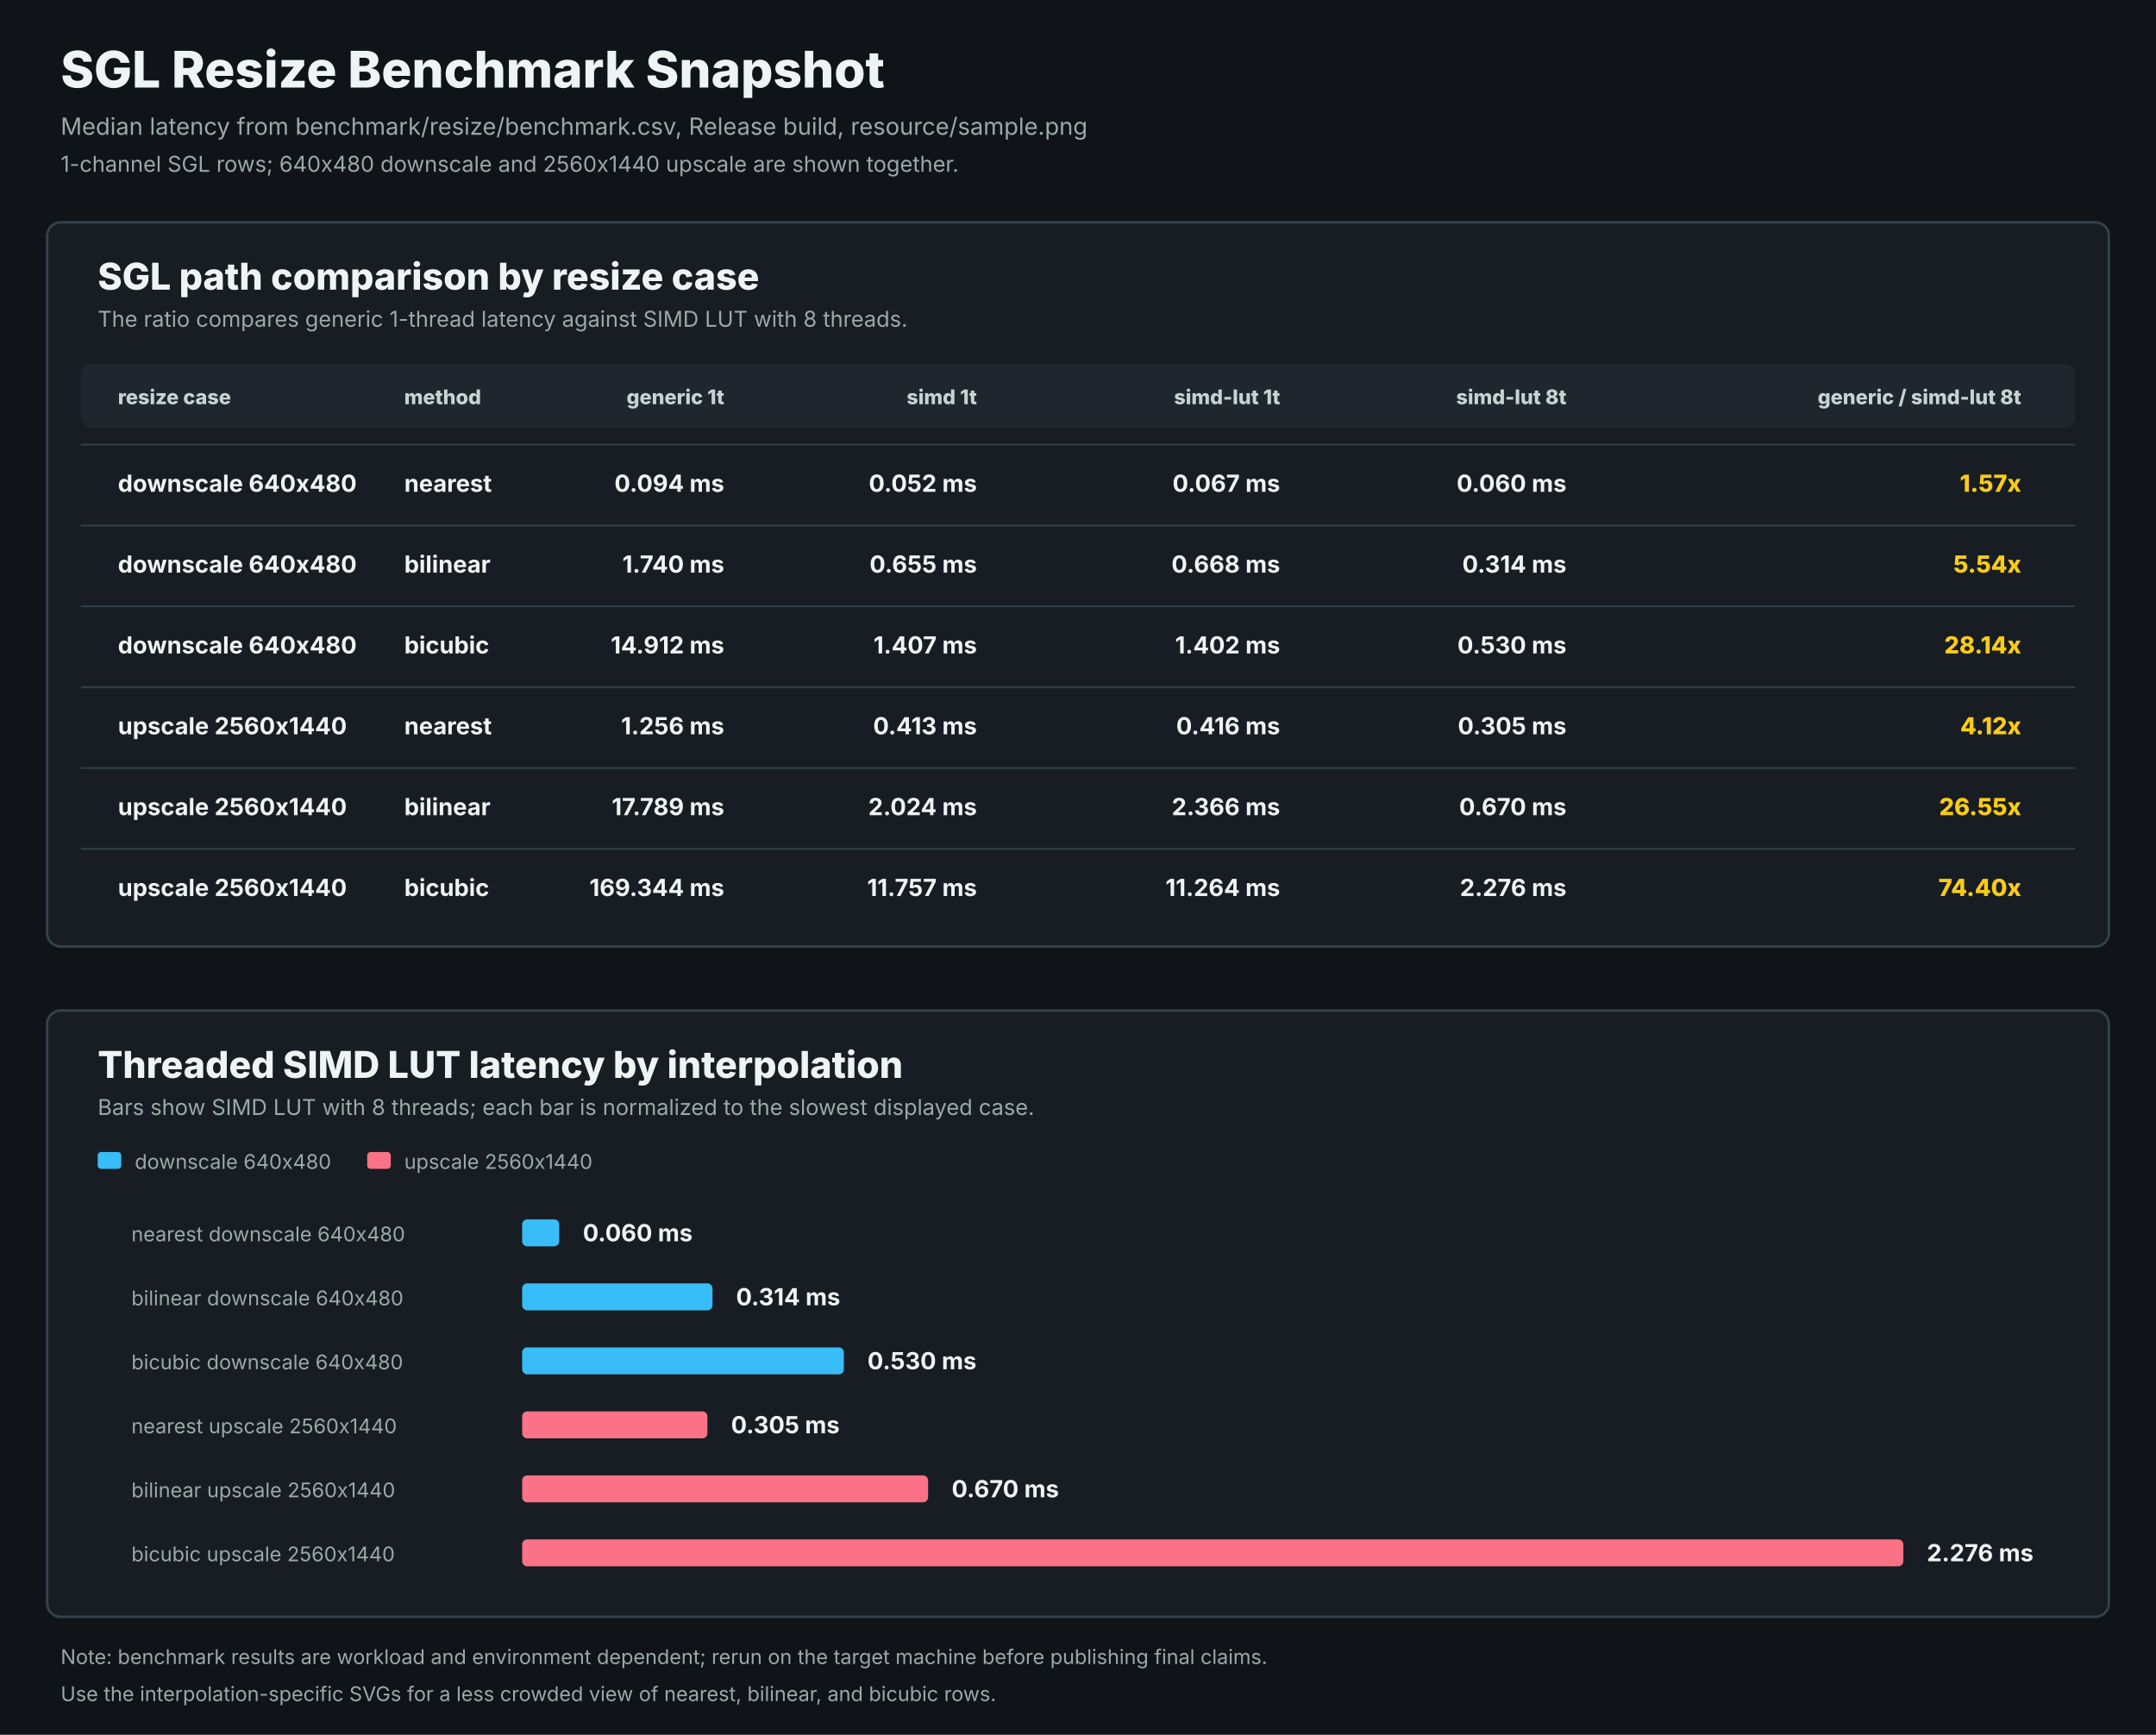
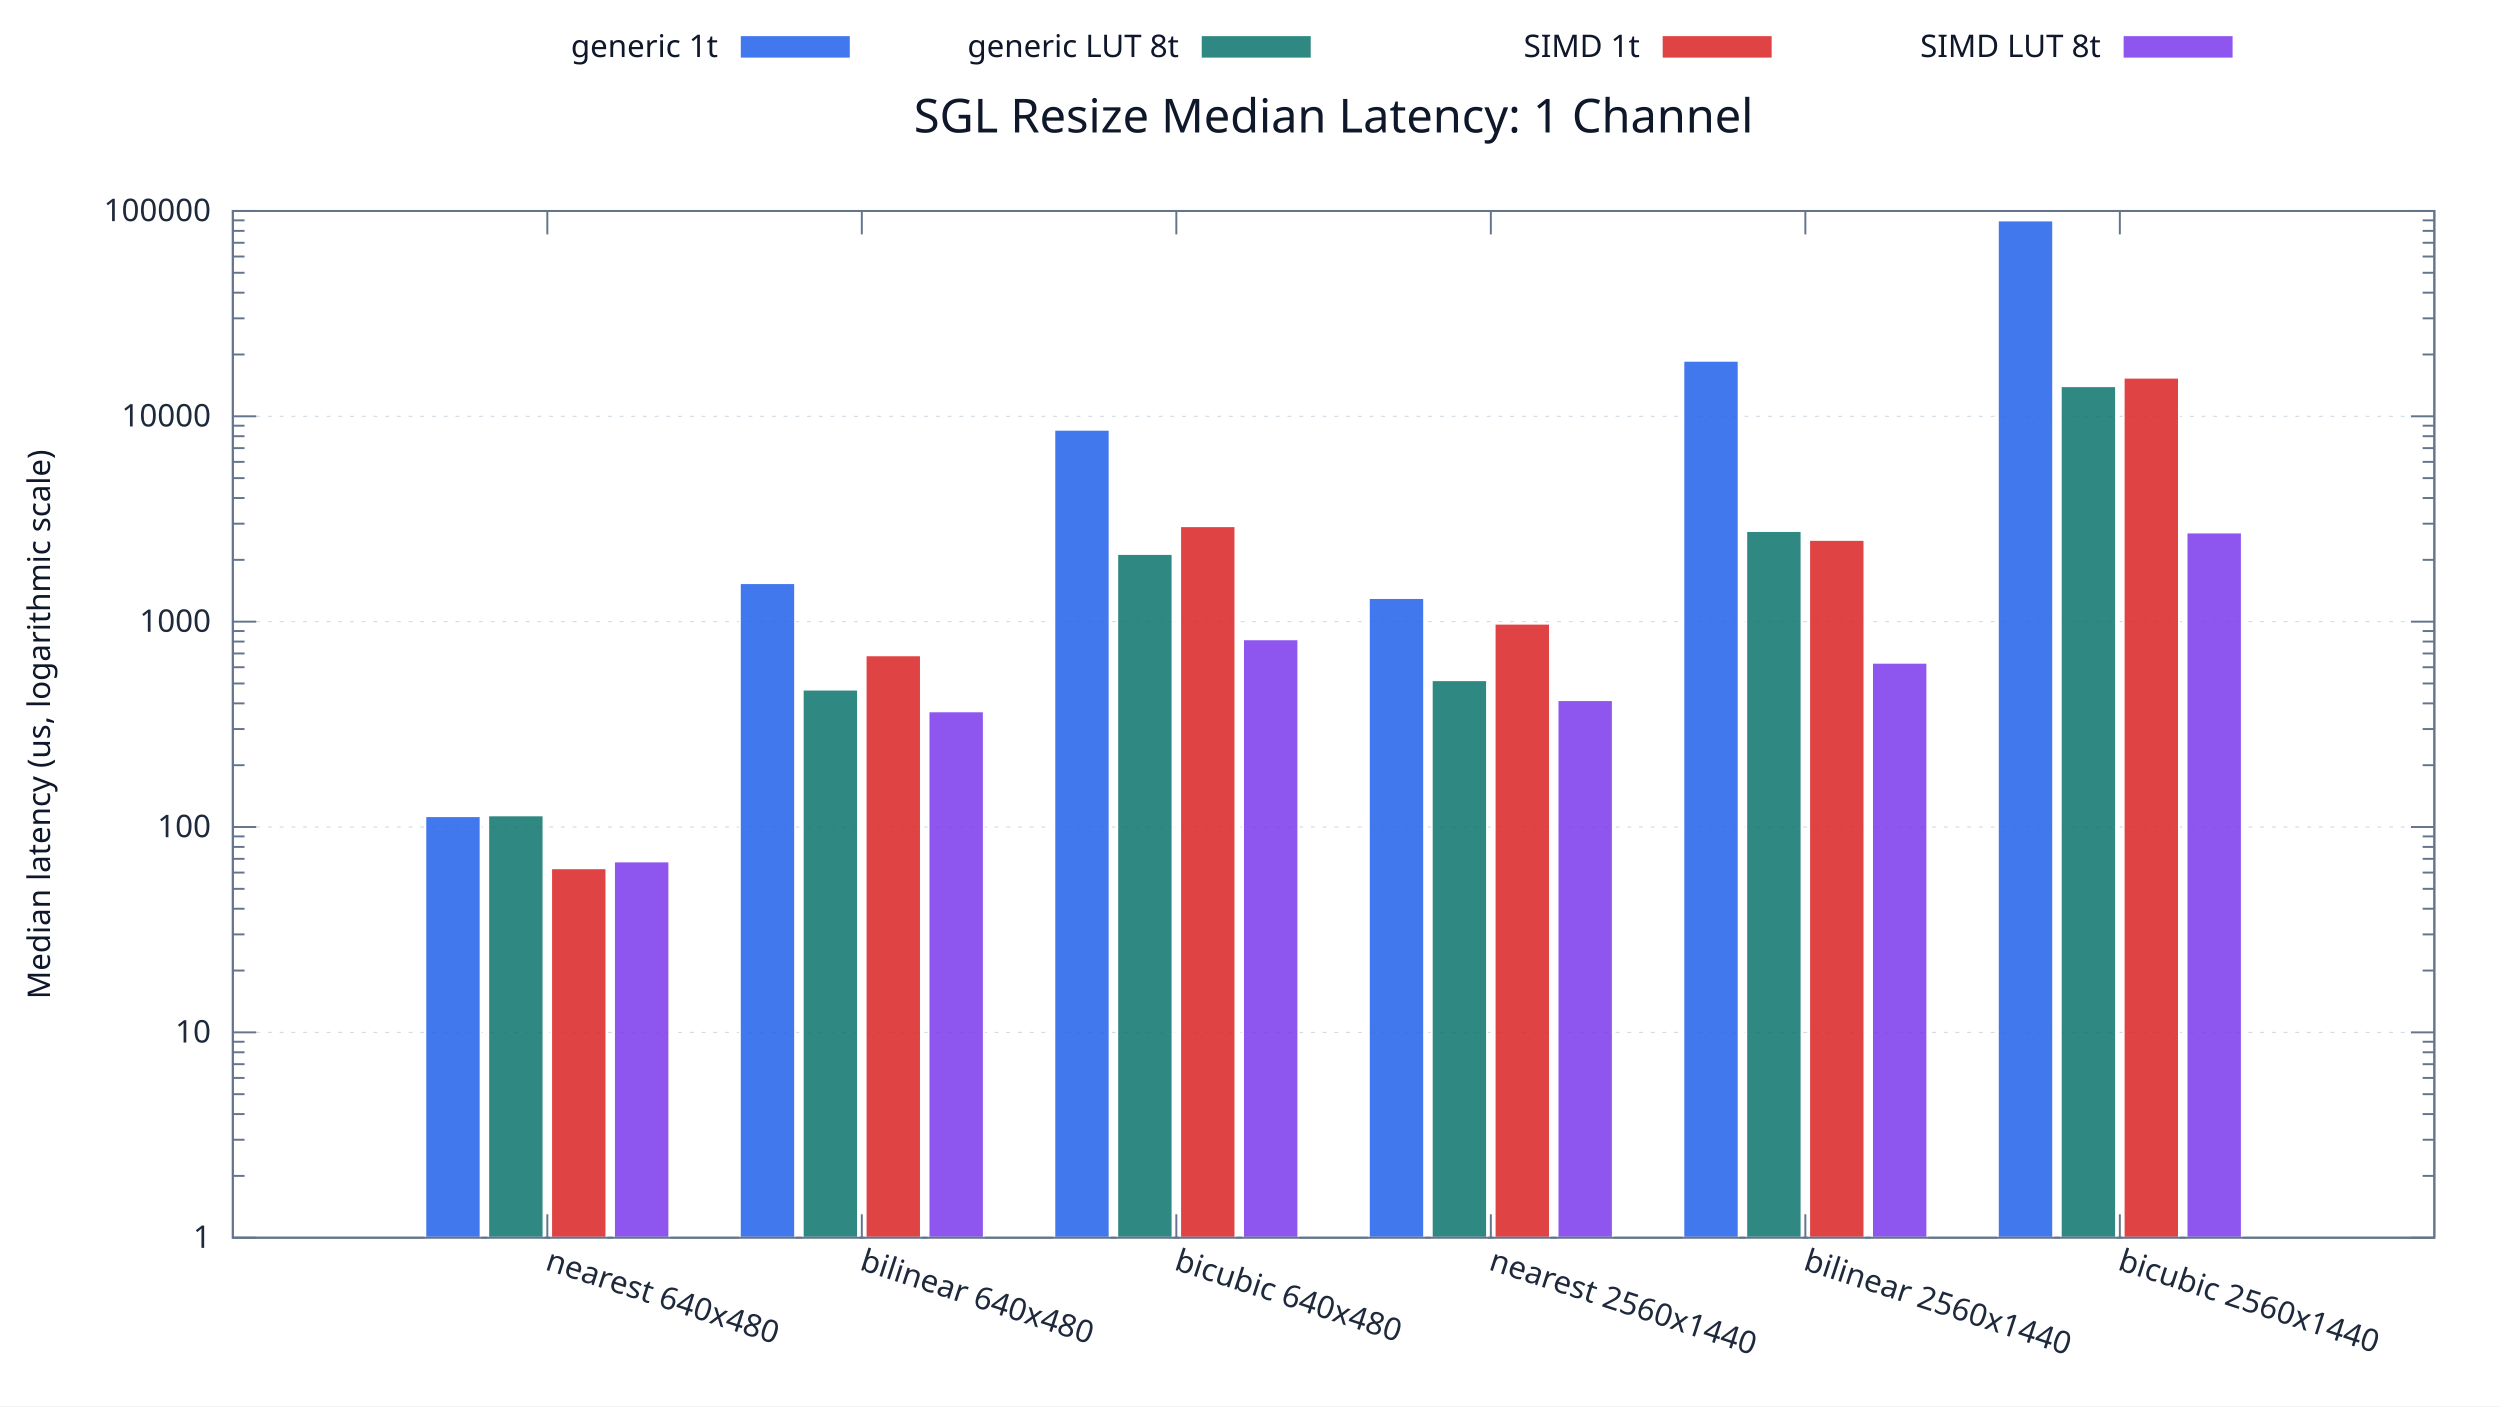
- <svg xmlns="http://www.w3.org/2000/svg" width="1280" height="1030" viewBox="0 0 1280 1030" role="img" aria-labelledby="title desc">
-   <defs>
-     <style>
-       .bg { fill: #101418; }
-       .panel { fill: #171d23; stroke: #34424a; stroke-width: 1.5; }
-       .header { fill: #1f262e; }
-       .line { stroke: #34424a; stroke-width: 1; }
-       .text { fill: #eef4f3; font-family: Inter, "Noto Sans KR", system-ui, sans-serif; }
-       .muted { fill: #9ba9a7; font-family: Inter, "Noto Sans KR", system-ui, sans-serif; }
-       .small { fill: #9ba9a7; font-family: Inter, "Noto Sans KR", system-ui, sans-serif; font-size: 12px; }
-       .cell { fill: #eef4f3; font-family: Inter, "Noto Sans KR", system-ui, sans-serif; font-size: 14px; font-weight: 650; }
-       .head { fill: #c6d4d1; font-family: Inter, "Noto Sans KR", system-ui, sans-serif; font-size: 12px; font-weight: 800; }
-       .speed { fill: #facc15; font-family: Inter, "Noto Sans KR", system-ui, sans-serif; font-size: 14px; font-weight: 800; }
-       .down { fill: #38bdf8; }
-       .up { fill: #fb7185; }
-     </style>
-   </defs>
-   <rect class="bg" x="0" y="0" width="1280" height="1030" />
-   <text class="text" x="36" y="52" font-size="30" font-weight="800">SGL Resize Benchmark Snapshot</text>
-   <text class="muted" x="36" y="80" font-size="14">Median latency from benchmark/resize/benchmark.csv, Release build, resource/sample.png</text>
-   <text class="muted" x="36" y="102" font-size="13">1-channel SGL rows; 640x480 downscale and 2560x1440 upscale are shown together.</text>
-   <rect class="panel" x="28" y="132" width="1224" height="430" rx="8" />
-   <text class="text" x="58" y="172" font-size="22" font-weight="800">SGL path comparison by resize case</text>
-   <text class="muted" x="58" y="194" font-size="13">The ratio compares generic 1-thread latency against SIMD LUT with 8 threads.</text>
-   <rect class="header" x="48" y="216" width="1184" height="38" rx="6" />
-   <text class="head" x="70" y="240">resize case</text>
-   <text class="head" x="240" y="240">method</text>
-   <text class="head" x="430" y="240" text-anchor="end">generic 1t</text>
-   <text class="head" x="580" y="240" text-anchor="end">simd 1t</text>
-   <text class="head" x="760" y="240" text-anchor="end">simd-lut 1t</text>
-   <text class="head" x="930" y="240" text-anchor="end">simd-lut 8t</text>
-   <text class="head" x="1200" y="240" text-anchor="end">generic / simd-lut 8t</text>
-   <line class="line" x1="48" y1="264" x2="1232" y2="264" />
-   <text class="cell" x="70" y="292">downscale 640x480</text>
-   <text class="cell" x="240" y="292">nearest</text>
-   <text class="cell" x="430" y="292" text-anchor="end">0.094 ms</text>
-   <text class="cell" x="580" y="292" text-anchor="end">0.052 ms</text>
-   <text class="cell" x="760" y="292" text-anchor="end">0.067 ms</text>
-   <text class="cell" x="930" y="292" text-anchor="end">0.060 ms</text>
-   <text class="speed" x="1200" y="292" text-anchor="end">1.57x</text>
-   <line class="line" x1="48" y1="312" x2="1232" y2="312" />
-   <text class="cell" x="70" y="340">downscale 640x480</text>
-   <text class="cell" x="240" y="340">bilinear</text>
-   <text class="cell" x="430" y="340" text-anchor="end">1.740 ms</text>
-   <text class="cell" x="580" y="340" text-anchor="end">0.655 ms</text>
-   <text class="cell" x="760" y="340" text-anchor="end">0.668 ms</text>
-   <text class="cell" x="930" y="340" text-anchor="end">0.314 ms</text>
-   <text class="speed" x="1200" y="340" text-anchor="end">5.54x</text>
-   <line class="line" x1="48" y1="360" x2="1232" y2="360" />
-   <text class="cell" x="70" y="388">downscale 640x480</text>
-   <text class="cell" x="240" y="388">bicubic</text>
-   <text class="cell" x="430" y="388" text-anchor="end">14.912 ms</text>
-   <text class="cell" x="580" y="388" text-anchor="end">1.407 ms</text>
-   <text class="cell" x="760" y="388" text-anchor="end">1.402 ms</text>
-   <text class="cell" x="930" y="388" text-anchor="end">0.530 ms</text>
-   <text class="speed" x="1200" y="388" text-anchor="end">28.14x</text>
-   <line class="line" x1="48" y1="408" x2="1232" y2="408" />
-   <text class="cell" x="70" y="436">upscale 2560x1440</text>
-   <text class="cell" x="240" y="436">nearest</text>
-   <text class="cell" x="430" y="436" text-anchor="end">1.256 ms</text>
-   <text class="cell" x="580" y="436" text-anchor="end">0.413 ms</text>
-   <text class="cell" x="760" y="436" text-anchor="end">0.416 ms</text>
-   <text class="cell" x="930" y="436" text-anchor="end">0.305 ms</text>
-   <text class="speed" x="1200" y="436" text-anchor="end">4.12x</text>
-   <line class="line" x1="48" y1="456" x2="1232" y2="456" />
-   <text class="cell" x="70" y="484">upscale 2560x1440</text>
-   <text class="cell" x="240" y="484">bilinear</text>
-   <text class="cell" x="430" y="484" text-anchor="end">17.789 ms</text>
-   <text class="cell" x="580" y="484" text-anchor="end">2.024 ms</text>
-   <text class="cell" x="760" y="484" text-anchor="end">2.366 ms</text>
-   <text class="cell" x="930" y="484" text-anchor="end">0.670 ms</text>
-   <text class="speed" x="1200" y="484" text-anchor="end">26.55x</text>
-   <line class="line" x1="48" y1="504" x2="1232" y2="504" />
-   <text class="cell" x="70" y="532">upscale 2560x1440</text>
-   <text class="cell" x="240" y="532">bicubic</text>
-   <text class="cell" x="430" y="532" text-anchor="end">169.344 ms</text>
-   <text class="cell" x="580" y="532" text-anchor="end">11.757 ms</text>
-   <text class="cell" x="760" y="532" text-anchor="end">11.264 ms</text>
-   <text class="cell" x="930" y="532" text-anchor="end">2.276 ms</text>
-   <text class="speed" x="1200" y="532" text-anchor="end">74.40x</text>
-   <rect class="panel" x="28" y="600" width="1224" height="360" rx="8" />
-   <text class="text" x="58" y="640" font-size="22" font-weight="800">Threaded SIMD LUT latency by interpolation</text>
-   <text class="muted" x="58" y="662" font-size="13">Bars show SIMD LUT with 8 threads; each bar is normalized to the slowest displayed case.</text>
-   <rect class="down" x="58" y="684" width="14" height="10" rx="2" />
-   <text class="small" x="80" y="694">downscale 640x480</text>
-   <rect class="up" x="218" y="684" width="14" height="10" rx="2" />
-   <text class="small" x="240" y="694">upscale 2560x1440</text>
-   <text class="small" x="78" y="737">nearest downscale 640x480</text>
-   <rect class="down" x="310" y="724" width="22" height="16" rx="3" />
-   <text class="cell" x="346" y="737">0.060 ms</text>
-   <text class="small" x="78" y="775">bilinear downscale 640x480</text>
-   <rect class="down" x="310" y="762" width="113" height="16" rx="3" />
-   <text class="cell" x="437" y="775">0.314 ms</text>
-   <text class="small" x="78" y="813">bicubic downscale 640x480</text>
-   <rect class="down" x="310" y="800" width="191" height="16" rx="3" />
-   <text class="cell" x="515" y="813">0.530 ms</text>
-   <text class="small" x="78" y="851">nearest upscale 2560x1440</text>
-   <rect class="up" x="310" y="838" width="110" height="16" rx="3" />
-   <text class="cell" x="434" y="851">0.305 ms</text>
-   <text class="small" x="78" y="889">bilinear upscale 2560x1440</text>
-   <rect class="up" x="310" y="876" width="241" height="16" rx="3" />
-   <text class="cell" x="565" y="889">0.670 ms</text>
-   <text class="small" x="78" y="927">bicubic upscale 2560x1440</text>
-   <rect class="up" x="310" y="914" width="820" height="16" rx="3" />
-   <text class="cell" x="1144" y="927">2.276 ms</text>
-   <text class="small" x="36" y="988">Note: benchmark results are workload and environment dependent; rerun on the target machine before publishing final claims.</text>
-   <text class="small" x="36" y="1010">Use the interpolation-specific SVGs for a less crowded view of nearest, bilinear, and bicubic rows.</text>
+ <svg xmlns="http://www.w3.org/2000/svg" xmlns:xlink="http://www.w3.org/1999/xlink" viewBox="0 0 1280 720">
+   <g id="gnuplot_canvas">
+     <rect x="0" y="0" width="1280" height="720" fill="#ffffff" />
+     <defs>
+       <circle id="gpDot" r="0.5" stroke-width="0.5" stroke="currentColor" />
+       <path id="gpPt0" stroke-width="0.167" stroke="currentColor" d="M-1,0 h2 M0,-1 v2" />
+       <path id="gpPt1" stroke-width="0.167" stroke="currentColor" d="M-1,-1 L1,1 M1,-1 L-1,1" />
+       <path id="gpPt2" stroke-width="0.167" stroke="currentColor" d="M-1,0 L1,0 M0,-1 L0,1 M-1,-1 L1,1 M-1,1 L1,-1" />
+       <rect id="gpPt3" stroke-width="0.167" stroke="currentColor" x="-1" y="-1" width="2" height="2" />
+       <rect id="gpPt4" stroke-width="0.167" stroke="currentColor" fill="currentColor" x="-1" y="-1" width="2" height="2" />
+       <circle id="gpPt5" stroke-width="0.167" stroke="currentColor" cx="0" cy="0" r="1" />
+       <use xlink:href="#gpPt5" id="gpPt6" fill="currentColor" stroke="none" />
+       <path id="gpPt7" stroke-width="0.167" stroke="currentColor" d="M0,-1.33 L-1.33,0.67 L1.33,0.67 z" />
+       <use xlink:href="#gpPt7" id="gpPt8" fill="currentColor" stroke="none" />
+       <use xlink:href="#gpPt7" id="gpPt9" stroke="currentColor" transform="rotate(180)" />
+       <use xlink:href="#gpPt9" id="gpPt10" fill="currentColor" stroke="none" />
+       <use xlink:href="#gpPt3" id="gpPt11" stroke="currentColor" transform="rotate(45)" />
+       <use xlink:href="#gpPt11" id="gpPt12" fill="currentColor" stroke="none" />
+       <path id="gpPt13" stroke-width="0.167" stroke="currentColor" d="M0,1.330 L1.265,0.411 L0.782,-1.067 L-0.782,-1.076 L-1.265,0.411 z" />
+       <use xlink:href="#gpPt13" id="gpPt14" fill="currentColor" stroke="none" />
+       <filter id="textbox" filterUnits="objectBoundingBox" x="0" y="0" height="1" width="1">
+         <feFlood flood-color="#FFFFFF" flood-opacity="1" result="bgnd" />
+         <feComposite in="SourceGraphic" in2="bgnd" operator="atop" />
+       </filter>
+       <filter id="greybox" filterUnits="objectBoundingBox" x="0" y="0" height="1" width="1">
+         <feFlood flood-color="lightgrey" flood-opacity="1" result="grey" />
+         <feComposite in="SourceGraphic" in2="grey" operator="atop" />
+       </filter>
+     </defs>
+     <g fill="none" color="#FFFFFF" stroke="currentColor" stroke-width="1.00" stroke-linecap="butt" stroke-linejoin="miter">
+ </g>
+     <g fill="none" color="black" stroke="currentColor" stroke-width="1.00" stroke-linecap="butt" stroke-linejoin="miter">
+ </g>
+     <g fill="none" color="black" stroke="rgb(100, 116, 139)" stroke-width="0.50" stroke-linecap="butt" stroke-linejoin="miter">
+ </g>
+     <g fill="none" color="gray" stroke="currentColor" stroke-width="0.50" stroke-linecap="butt" stroke-linejoin="miter">
+       <path stroke="rgb(203, 213, 225)" stroke-dasharray="2,4" class="gridline" d="M119.20,633.71 L1246.39,633.71  " />
+     </g>
+     <g fill="none" color="gray" stroke="rgb(203, 213, 225)" stroke-width="1.00" stroke-linecap="butt" stroke-linejoin="miter">
+ </g>
+     <g fill="none" color="black" stroke="currentColor" stroke-width="1.00" stroke-linecap="butt" stroke-linejoin="miter">
+       <path stroke="rgb(100, 116, 139)" d="M119.20,633.71 L131.20,633.71 M1246.39,633.71 L1234.39,633.71  " />
+       <g transform="translate(108.00,638.91)" stroke="none" fill="rgb(30,41,59)" font-family="sans" font-size="16.00" text-anchor="end">
+         <text>
+           <tspan font-family="sans">1</tspan>
+         </text>
+       </g>
+     </g>
+     <g fill="none" color="black" stroke="currentColor" stroke-width="1.00" stroke-linecap="butt" stroke-linejoin="miter">
+       <path stroke="rgb(100, 116, 139)" d="M119.20,602.06 L125.20,602.06 M1246.39,602.06 L1240.39,602.06 M119.20,583.55 L125.20,583.55 M1246.39,583.55 L1240.39,583.55   M119.20,570.41 L125.20,570.41 M1246.39,570.41 L1240.39,570.41 M119.20,560.22 L125.20,560.22 M1246.39,560.22 L1240.39,560.22   M119.20,551.90 L125.20,551.90 M1246.39,551.90 L1240.39,551.90 M119.20,544.86 L125.20,544.86 M1246.39,544.86 L1240.39,544.86   M119.20,538.76 L125.20,538.76 M1246.39,538.76 L1240.39,538.76 M119.20,533.38 L125.20,533.38 M1246.39,533.38 L1240.39,533.38    " />
+     </g>
+     <g fill="none" color="black" stroke="rgb(100, 116, 139)" stroke-width="0.50" stroke-linecap="butt" stroke-linejoin="miter">
+ </g>
+     <g fill="none" color="gray" stroke="currentColor" stroke-width="0.50" stroke-linecap="butt" stroke-linejoin="miter">
+       <path stroke="rgb(203, 213, 225)" stroke-dasharray="2,4" class="gridline" d="M119.20,528.57 L1246.39,528.57  " />
+     </g>
+     <g fill="none" color="gray" stroke="rgb(203, 213, 225)" stroke-width="1.00" stroke-linecap="butt" stroke-linejoin="miter">
+ </g>
+     <g fill="none" color="black" stroke="currentColor" stroke-width="1.00" stroke-linecap="butt" stroke-linejoin="miter">
+       <path stroke="rgb(100, 116, 139)" d="M119.20,528.57 L131.20,528.57 M1246.39,528.57 L1234.39,528.57  " />
+       <g transform="translate(108.00,533.77)" stroke="none" fill="rgb(30,41,59)" font-family="sans" font-size="16.00" text-anchor="end">
+         <text>
+           <tspan font-family="sans">10</tspan>
+         </text>
+       </g>
+     </g>
+     <g fill="none" color="black" stroke="currentColor" stroke-width="1.00" stroke-linecap="butt" stroke-linejoin="miter">
+       <path stroke="rgb(100, 116, 139)" d="M119.20,496.92 L125.20,496.92 M1246.39,496.92 L1240.39,496.92 M119.20,478.41 L125.20,478.41 M1246.39,478.41 L1240.39,478.41   M119.20,465.27 L125.20,465.27 M1246.39,465.27 L1240.39,465.27 M119.20,455.08 L125.20,455.08 M1246.39,455.08 L1240.39,455.08   M119.20,446.76 L125.20,446.76 M1246.39,446.76 L1240.39,446.76 M119.20,439.72 L125.20,439.72 M1246.39,439.72 L1240.39,439.72   M119.20,433.62 L125.20,433.62 M1246.39,433.62 L1240.39,433.62 M119.20,428.24 L125.20,428.24 M1246.39,428.24 L1240.39,428.24    " />
+     </g>
+     <g fill="none" color="black" stroke="rgb(100, 116, 139)" stroke-width="0.50" stroke-linecap="butt" stroke-linejoin="miter">
+ </g>
+     <g fill="none" color="gray" stroke="currentColor" stroke-width="0.50" stroke-linecap="butt" stroke-linejoin="miter">
+       <path stroke="rgb(203, 213, 225)" stroke-dasharray="2,4" class="gridline" d="M119.20,423.43 L1246.39,423.43  " />
+     </g>
+     <g fill="none" color="gray" stroke="rgb(203, 213, 225)" stroke-width="1.00" stroke-linecap="butt" stroke-linejoin="miter">
+ </g>
+     <g fill="none" color="black" stroke="currentColor" stroke-width="1.00" stroke-linecap="butt" stroke-linejoin="miter">
+       <path stroke="rgb(100, 116, 139)" d="M119.20,423.43 L131.20,423.43 M1246.39,423.43 L1234.39,423.43  " />
+       <g transform="translate(108.00,428.63)" stroke="none" fill="rgb(30,41,59)" font-family="sans" font-size="16.00" text-anchor="end">
+         <text>
+           <tspan font-family="sans">100</tspan>
+         </text>
+       </g>
+     </g>
+     <g fill="none" color="black" stroke="currentColor" stroke-width="1.00" stroke-linecap="butt" stroke-linejoin="miter">
+       <path stroke="rgb(100, 116, 139)" d="M119.20,391.78 L125.20,391.78 M1246.39,391.78 L1240.39,391.78 M119.20,373.27 L125.20,373.27 M1246.39,373.27 L1240.39,373.27   M119.20,360.13 L125.20,360.13 M1246.39,360.13 L1240.39,360.13 M119.20,349.94 L125.20,349.94 M1246.39,349.94 L1240.39,349.94   M119.20,341.62 L125.20,341.62 M1246.39,341.62 L1240.39,341.62 M119.20,334.58 L125.20,334.58 M1246.39,334.58 L1240.39,334.58   M119.20,328.48 L125.20,328.48 M1246.39,328.48 L1240.39,328.48 M119.20,323.10 L125.20,323.10 M1246.39,323.10 L1240.39,323.10    " />
+     </g>
+     <g fill="none" color="black" stroke="rgb(100, 116, 139)" stroke-width="0.50" stroke-linecap="butt" stroke-linejoin="miter">
+ </g>
+     <g fill="none" color="gray" stroke="currentColor" stroke-width="0.50" stroke-linecap="butt" stroke-linejoin="miter">
+       <path stroke="rgb(203, 213, 225)" stroke-dasharray="2,4" class="gridline" d="M119.20,318.29 L1246.39,318.29  " />
+     </g>
+     <g fill="none" color="gray" stroke="rgb(203, 213, 225)" stroke-width="1.00" stroke-linecap="butt" stroke-linejoin="miter">
+ </g>
+     <g fill="none" color="black" stroke="currentColor" stroke-width="1.00" stroke-linecap="butt" stroke-linejoin="miter">
+       <path stroke="rgb(100, 116, 139)" d="M119.20,318.29 L131.20,318.29 M1246.39,318.29 L1234.39,318.29  " />
+       <g transform="translate(108.00,323.49)" stroke="none" fill="rgb(30,41,59)" font-family="sans" font-size="16.00" text-anchor="end">
+         <text>
+           <tspan font-family="sans">1000</tspan>
+         </text>
+       </g>
+     </g>
+     <g fill="none" color="black" stroke="currentColor" stroke-width="1.00" stroke-linecap="butt" stroke-linejoin="miter">
+       <path stroke="rgb(100, 116, 139)" d="M119.20,286.64 L125.20,286.64 M1246.39,286.64 L1240.39,286.64 M119.20,268.13 L125.20,268.13 M1246.39,268.13 L1240.39,268.13   M119.20,254.99 L125.20,254.99 M1246.39,254.99 L1240.39,254.99 M119.20,244.80 L125.20,244.80 M1246.39,244.80 L1240.39,244.80   M119.20,236.48 L125.20,236.48 M1246.39,236.48 L1240.39,236.48 M119.20,229.44 L125.20,229.44 M1246.39,229.44 L1240.39,229.44   M119.20,223.34 L125.20,223.34 M1246.39,223.34 L1240.39,223.34 M119.20,217.96 L125.20,217.96 M1246.39,217.96 L1240.39,217.96    " />
+     </g>
+     <g fill="none" color="black" stroke="rgb(100, 116, 139)" stroke-width="0.50" stroke-linecap="butt" stroke-linejoin="miter">
+ </g>
+     <g fill="none" color="gray" stroke="currentColor" stroke-width="0.50" stroke-linecap="butt" stroke-linejoin="miter">
+       <path stroke="rgb(203, 213, 225)" stroke-dasharray="2,4" class="gridline" d="M119.20,213.15 L1246.39,213.15  " />
+     </g>
+     <g fill="none" color="gray" stroke="rgb(203, 213, 225)" stroke-width="1.00" stroke-linecap="butt" stroke-linejoin="miter">
+ </g>
+     <g fill="none" color="black" stroke="currentColor" stroke-width="1.00" stroke-linecap="butt" stroke-linejoin="miter">
+       <path stroke="rgb(100, 116, 139)" d="M119.20,213.15 L131.20,213.15 M1246.39,213.15 L1234.39,213.15  " />
+       <g transform="translate(108.00,218.35)" stroke="none" fill="rgb(30,41,59)" font-family="sans" font-size="16.00" text-anchor="end">
+         <text>
+           <tspan font-family="sans">10000</tspan>
+         </text>
+       </g>
+     </g>
+     <g fill="none" color="black" stroke="currentColor" stroke-width="1.00" stroke-linecap="butt" stroke-linejoin="miter">
+       <path stroke="rgb(100, 116, 139)" d="M119.20,181.50 L125.20,181.50 M1246.39,181.50 L1240.39,181.50 M119.20,162.99 L125.20,162.99 M1246.39,162.99 L1240.39,162.99   M119.20,149.85 L125.20,149.85 M1246.39,149.85 L1240.39,149.85 M119.20,139.66 L125.20,139.66 M1246.39,139.66 L1240.39,139.66   M119.20,131.34 L125.20,131.34 M1246.39,131.34 L1240.39,131.34 M119.20,124.30 L125.20,124.30 M1246.39,124.30 L1240.39,124.30   M119.20,118.20 L125.20,118.20 M1246.39,118.20 L1240.39,118.20 M119.20,112.82 L125.20,112.82 M1246.39,112.82 L1240.39,112.82    " />
+     </g>
+     <g fill="none" color="black" stroke="rgb(100, 116, 139)" stroke-width="0.50" stroke-linecap="butt" stroke-linejoin="miter">
+ </g>
+     <g fill="none" color="gray" stroke="currentColor" stroke-width="0.50" stroke-linecap="butt" stroke-linejoin="miter">
+       <path stroke="rgb(203, 213, 225)" stroke-dasharray="2,4" class="gridline" d="M119.20,108.01 L1246.39,108.01  " />
+     </g>
+     <g fill="none" color="gray" stroke="rgb(203, 213, 225)" stroke-width="1.00" stroke-linecap="butt" stroke-linejoin="miter">
+ </g>
+     <g fill="none" color="black" stroke="currentColor" stroke-width="1.00" stroke-linecap="butt" stroke-linejoin="miter">
+       <path stroke="rgb(100, 116, 139)" d="M119.20,108.01 L131.20,108.01 M1246.39,108.01 L1234.39,108.01  " />
+       <g transform="translate(108.00,113.21)" stroke="none" fill="rgb(30,41,59)" font-family="sans" font-size="16.00" text-anchor="end">
+         <text>
+           <tspan font-family="sans">100000</tspan>
+         </text>
+       </g>
+     </g>
+     <g fill="none" color="black" stroke="currentColor" stroke-width="1.00" stroke-linecap="butt" stroke-linejoin="miter">
+       <path stroke="rgb(100, 116, 139)" d="M280.23,633.71 L280.23,621.71 M280.23,108.01 L280.23,120.01  " />
+       <g transform="translate(278.62,649.86) rotate(18.00)" stroke="none" fill="rgb(30,41,59)" font-family="sans" font-size="16.00" text-anchor="start">
+         <text>
+           <tspan font-family="sans">nearest 640x480</tspan>
+         </text>
+       </g>
+     </g>
+     <g fill="none" color="black" stroke="currentColor" stroke-width="1.00" stroke-linecap="butt" stroke-linejoin="miter">
+       <path stroke="rgb(100, 116, 139)" d="M441.25,633.71 L441.25,621.71 M441.25,108.01 L441.25,120.01  " />
+       <g transform="translate(439.64,649.86) rotate(18.00)" stroke="none" fill="rgb(30,41,59)" font-family="sans" font-size="16.00" text-anchor="start">
+         <text>
+           <tspan font-family="sans">bilinear 640x480</tspan>
+         </text>
+       </g>
+     </g>
+     <g fill="none" color="black" stroke="currentColor" stroke-width="1.00" stroke-linecap="butt" stroke-linejoin="miter">
+       <path stroke="rgb(100, 116, 139)" d="M602.28,633.71 L602.28,621.71 M602.28,108.01 L602.28,120.01  " />
+       <g transform="translate(600.67,649.86) rotate(18.00)" stroke="none" fill="rgb(30,41,59)" font-family="sans" font-size="16.00" text-anchor="start">
+         <text>
+           <tspan font-family="sans">bicubic 640x480</tspan>
+         </text>
+       </g>
+     </g>
+     <g fill="none" color="black" stroke="currentColor" stroke-width="1.00" stroke-linecap="butt" stroke-linejoin="miter">
+       <path stroke="rgb(100, 116, 139)" d="M763.31,633.71 L763.31,621.71 M763.31,108.01 L763.31,120.01  " />
+       <g transform="translate(761.70,649.86) rotate(18.00)" stroke="none" fill="rgb(30,41,59)" font-family="sans" font-size="16.00" text-anchor="start">
+         <text>
+           <tspan font-family="sans">nearest 2560x1440</tspan>
+         </text>
+       </g>
+     </g>
+     <g fill="none" color="black" stroke="currentColor" stroke-width="1.00" stroke-linecap="butt" stroke-linejoin="miter">
+       <path stroke="rgb(100, 116, 139)" d="M924.34,633.71 L924.34,621.71 M924.34,108.01 L924.34,120.01  " />
+       <g transform="translate(922.73,649.86) rotate(18.00)" stroke="none" fill="rgb(30,41,59)" font-family="sans" font-size="16.00" text-anchor="start">
+         <text>
+           <tspan font-family="sans">bilinear 2560x1440</tspan>
+         </text>
+       </g>
+     </g>
+     <g fill="none" color="black" stroke="currentColor" stroke-width="1.00" stroke-linecap="butt" stroke-linejoin="miter">
+       <path stroke="rgb(100, 116, 139)" d="M1085.36,633.71 L1085.36,621.71 M1085.36,108.01 L1085.36,120.01  " />
+       <g transform="translate(1083.75,649.86) rotate(18.00)" stroke="none" fill="rgb(30,41,59)" font-family="sans" font-size="16.00" text-anchor="start">
+         <text>
+           <tspan font-family="sans">bicubic 2560x1440</tspan>
+         </text>
+       </g>
+     </g>
+     <g fill="none" color="black" stroke="currentColor" stroke-width="1.00" stroke-linecap="butt" stroke-linejoin="miter">
+ </g>
+     <g fill="none" color="black" stroke="currentColor" stroke-width="1.00" stroke-linecap="butt" stroke-linejoin="miter">
+       <path stroke="rgb(100, 116, 139)" d="M119.20,108.01 L119.20,633.71 L1246.39,633.71 L1246.39,108.01 L119.20,108.01 Z  " />
+     </g>
+     <g fill="none" color="black" stroke="currentColor" stroke-width="1.00" stroke-linecap="butt" stroke-linejoin="miter">
+ </g>
+     <g id="gnuplot_plot_1">
+       <g fill="none" color="black" stroke="currentColor" stroke-width="1.00" stroke-linecap="butt" stroke-linejoin="miter">
+         <g transform="translate(367.59,29.20)" stroke="none" fill="rgb(15,23,42)" font-family="sans" font-size="16.00" text-anchor="end">
+           <text>
+             <tspan font-family="sans">generic 1t</tspan>
+           </text>
+         </g>
+       </g>
+       <g fill="none" color="black" stroke="currentColor" stroke-width="1.00" stroke-linecap="butt" stroke-linejoin="miter">
+         <g stroke="none" shape-rendering="crispEdges">
+           <polygon fill="rgb( 37,  99, 235)" fill-opacity="0.86" points="378.79,30.00 435.59,30.00 435.59,18.00 378.79,18.00 " />
+         </g>
+         <path stroke="rgb(255, 255, 255)" d="M378.79,30.00 L435.59,30.00 L435.59,18.00 L378.79,18.00 L378.79,30.00 Z  " />
+       </g>
+       <g fill="none" color="black" stroke="currentColor" stroke-width="1.00" stroke-linecap="butt" stroke-linejoin="miter">
+         <g stroke="none" shape-rendering="crispEdges">
+           <polygon fill="rgb( 37,  99, 235)" fill-opacity="0.86" points="217.75,633.71 246.10,633.71 246.10,417.84 217.75,417.84 " />
+         </g>
+         <path stroke="rgb(255, 255, 255)" d="M217.75,633.71 L217.75,417.85 L246.09,417.85 L246.09,633.71 L217.75,633.71 Z  " />
+       </g>
+       <g fill="none" color="black" stroke="currentColor" stroke-width="1.00" stroke-linecap="butt" stroke-linejoin="miter">
+         <g stroke="none" shape-rendering="crispEdges">
+           <polygon fill="rgb( 37,  99, 235)" fill-opacity="0.86" points="378.78,633.71 407.13,633.71 407.13,298.53 378.78,298.53 " />
+         </g>
+         <path stroke="rgb(255, 255, 255)" d="M378.78,633.71 L378.78,298.54 L407.12,298.54 L407.12,633.71 L378.78,633.71 Z  " />
+       </g>
+       <g fill="none" color="black" stroke="currentColor" stroke-width="1.00" stroke-linecap="butt" stroke-linejoin="miter">
+         <g stroke="none" shape-rendering="crispEdges">
+           <polygon fill="rgb( 37,  99, 235)" fill-opacity="0.86" points="539.80,633.71 568.15,633.71 568.15,220.01 539.80,220.01 " />
+         </g>
+         <path stroke="rgb(255, 255, 255)" d="M539.80,633.71 L539.80,220.02 L568.14,220.02 L568.14,633.71 L539.80,633.71 Z  " />
+       </g>
+       <g fill="none" color="black" stroke="currentColor" stroke-width="1.00" stroke-linecap="butt" stroke-linejoin="miter">
+         <g stroke="none" shape-rendering="crispEdges">
+           <polygon fill="rgb( 37,  99, 235)" fill-opacity="0.86" points="700.83,633.71 729.18,633.71 729.18,306.16 700.83,306.16 " />
+         </g>
+         <path stroke="rgb(255, 255, 255)" d="M700.83,633.71 L700.83,306.17 L729.17,306.17 L729.17,633.71 L700.83,633.71 Z  " />
+       </g>
+       <g fill="none" color="black" stroke="currentColor" stroke-width="1.00" stroke-linecap="butt" stroke-linejoin="miter">
+         <g stroke="none" shape-rendering="crispEdges">
+           <polygon fill="rgb( 37,  99, 235)" fill-opacity="0.86" points="861.86,633.71 890.21,633.71 890.21,184.69 861.86,184.69 " />
+         </g>
+         <path stroke="rgb(255, 255, 255)" d="M861.86,633.71 L861.86,184.70 L890.20,184.70 L890.20,633.71 L861.86,633.71 Z  " />
+       </g>
+       <g fill="none" color="black" stroke="currentColor" stroke-width="1.00" stroke-linecap="butt" stroke-linejoin="miter">
+         <g stroke="none" shape-rendering="crispEdges">
+           <polygon fill="rgb( 37,  99, 235)" fill-opacity="0.86" points="1022.88,633.71 1051.24,633.71 1051.24,112.85 1022.88,112.85 " />
+         </g>
+         <path stroke="rgb(255, 255, 255)" d="M1022.88,633.71 L1022.88,112.86 L1051.23,112.86 L1051.23,633.71 L1022.88,633.71 Z  " />
+       </g>
+       <g fill="none" color="black" stroke="currentColor" stroke-width="1.00" stroke-linecap="butt" stroke-linejoin="miter">
+ </g>
+     </g>
+     <g id="gnuplot_plot_2">
+       <g fill="none" color="black" stroke="currentColor" stroke-width="1.00" stroke-linecap="butt" stroke-linejoin="miter">
+         <g transform="translate(603.59,29.20)" stroke="none" fill="rgb(15,23,42)" font-family="sans" font-size="16.00" text-anchor="end">
+           <text>
+             <tspan font-family="sans">generic LUT 8t</tspan>
+           </text>
+         </g>
+       </g>
+       <g fill="none" color="black" stroke="currentColor" stroke-width="1.00" stroke-linecap="butt" stroke-linejoin="miter">
+         <g stroke="none" shape-rendering="crispEdges">
+           <polygon fill="rgb( 15, 118, 110)" fill-opacity="0.86" points="614.79,30.00 671.59,30.00 671.59,18.00 614.79,18.00 " />
+         </g>
+         <path stroke="rgb(255, 255, 255)" d="M614.79,30.00 L671.59,30.00 L671.59,18.00 L614.79,18.00 L614.79,30.00 Z  " />
+       </g>
+       <g fill="none" color="black" stroke="currentColor" stroke-width="1.00" stroke-linecap="butt" stroke-linejoin="miter">
+         <g stroke="none" shape-rendering="crispEdges">
+           <polygon fill="rgb( 15, 118, 110)" fill-opacity="0.86" points="249.95,633.71 278.30,633.71 278.30,417.44 249.95,417.44 " />
+         </g>
+         <path stroke="rgb(255, 255, 255)" d="M249.95,633.71 L249.95,417.45 L278.29,417.45 L278.29,633.71 L249.95,633.71 Z  " />
+       </g>
+       <g fill="none" color="black" stroke="currentColor" stroke-width="1.00" stroke-linecap="butt" stroke-linejoin="miter">
+         <g stroke="none" shape-rendering="crispEdges">
+           <polygon fill="rgb( 15, 118, 110)" fill-opacity="0.86" points="410.98,633.71 439.33,633.71 439.33,353.05 410.98,353.05 " />
+         </g>
+         <path stroke="rgb(255, 255, 255)" d="M410.98,633.71 L410.98,353.06 L439.32,353.06 L439.32,633.71 L410.98,633.71 Z  " />
+       </g>
+       <g fill="none" color="black" stroke="currentColor" stroke-width="1.00" stroke-linecap="butt" stroke-linejoin="miter">
+         <g stroke="none" shape-rendering="crispEdges">
+           <polygon fill="rgb( 15, 118, 110)" fill-opacity="0.86" points="572.01,633.71 600.36,633.71 600.36,283.60 572.01,283.60 " />
+         </g>
+         <path stroke="rgb(255, 255, 255)" d="M572.01,633.71 L572.01,283.61 L600.35,283.61 L600.35,633.71 L572.01,633.71 Z  " />
+       </g>
+       <g fill="none" color="black" stroke="currentColor" stroke-width="1.00" stroke-linecap="butt" stroke-linejoin="miter">
+         <g stroke="none" shape-rendering="crispEdges">
+           <polygon fill="rgb( 15, 118, 110)" fill-opacity="0.86" points="733.04,633.71 761.39,633.71 761.39,348.23 733.04,348.23 " />
+         </g>
+         <path stroke="rgb(255, 255, 255)" d="M733.04,633.71 L733.04,348.24 L761.38,348.24 L761.38,633.71 L733.04,633.71 Z  " />
+       </g>
+       <g fill="none" color="black" stroke="currentColor" stroke-width="1.00" stroke-linecap="butt" stroke-linejoin="miter">
+         <g stroke="none" shape-rendering="crispEdges">
+           <polygon fill="rgb( 15, 118, 110)" fill-opacity="0.86" points="894.06,633.71 922.41,633.71 922.41,271.86 894.06,271.86 " />
+         </g>
+         <path stroke="rgb(255, 255, 255)" d="M894.06,633.71 L894.06,271.87 L922.40,271.87 L922.40,633.71 L894.06,633.71 Z  " />
+       </g>
+       <g fill="none" color="black" stroke="currentColor" stroke-width="1.00" stroke-linecap="butt" stroke-linejoin="miter">
+         <g stroke="none" shape-rendering="crispEdges">
+           <polygon fill="rgb( 15, 118, 110)" fill-opacity="0.86" points="1055.09,633.71 1083.44,633.71 1083.44,197.70 1055.09,197.70 " />
+         </g>
+         <path stroke="rgb(255, 255, 255)" d="M1055.09,633.71 L1055.09,197.71 L1083.43,197.71 L1083.43,633.71 L1055.09,633.71 Z  " />
+       </g>
+       <g fill="none" color="black" stroke="currentColor" stroke-width="1.00" stroke-linecap="butt" stroke-linejoin="miter">
+ </g>
+     </g>
+     <g id="gnuplot_plot_3">
+       <g fill="none" color="black" stroke="currentColor" stroke-width="1.00" stroke-linecap="butt" stroke-linejoin="miter">
+         <g transform="translate(839.59,29.20)" stroke="none" fill="rgb(15,23,42)" font-family="sans" font-size="16.00" text-anchor="end">
+           <text>
+             <tspan font-family="sans">SIMD 1t</tspan>
+           </text>
+         </g>
+       </g>
+       <g fill="none" color="black" stroke="currentColor" stroke-width="1.00" stroke-linecap="butt" stroke-linejoin="miter">
+         <g stroke="none" shape-rendering="crispEdges">
+           <polygon fill="rgb(220,  38,  38)" fill-opacity="0.86" points="850.79,30.00 907.59,30.00 907.59,18.00 850.79,18.00 " />
+         </g>
+         <path stroke="rgb(255, 255, 255)" d="M850.79,30.00 L907.59,30.00 L907.59,18.00 L850.79,18.00 L850.79,30.00 Z  " />
+       </g>
+       <g fill="none" color="black" stroke="currentColor" stroke-width="1.00" stroke-linecap="butt" stroke-linejoin="miter">
+         <g stroke="none" shape-rendering="crispEdges">
+           <polygon fill="rgb(220,  38,  38)" fill-opacity="0.86" points="282.16,633.71 310.51,633.71 310.51,444.52 282.16,444.52 " />
+         </g>
+         <path stroke="rgb(255, 255, 255)" d="M282.16,633.71 L282.16,444.53 L310.50,444.53 L310.50,633.71 L282.16,633.71 Z  " />
+       </g>
+       <g fill="none" color="black" stroke="currentColor" stroke-width="1.00" stroke-linecap="butt" stroke-linejoin="miter">
+         <g stroke="none" shape-rendering="crispEdges">
+           <polygon fill="rgb(220,  38,  38)" fill-opacity="0.86" points="443.19,633.71 471.54,633.71 471.54,335.49 443.19,335.49 " />
+         </g>
+         <path stroke="rgb(255, 255, 255)" d="M443.19,633.71 L443.19,335.50 L471.53,335.50 L471.53,633.71 L443.19,633.71 Z  " />
+       </g>
+       <g fill="none" color="black" stroke="currentColor" stroke-width="1.00" stroke-linecap="butt" stroke-linejoin="miter">
+         <g stroke="none" shape-rendering="crispEdges">
+           <polygon fill="rgb(220,  38,  38)" fill-opacity="0.86" points="604.21,633.71 632.56,633.71 632.56,269.38 604.21,269.38 " />
+         </g>
+         <path stroke="rgb(255, 255, 255)" d="M604.21,633.71 L604.21,269.39 L632.55,269.39 L632.55,633.71 L604.21,633.71 Z  " />
+       </g>
+       <g fill="none" color="black" stroke="currentColor" stroke-width="1.00" stroke-linecap="butt" stroke-linejoin="miter">
+         <g stroke="none" shape-rendering="crispEdges">
+           <polygon fill="rgb(220,  38,  38)" fill-opacity="0.86" points="765.24,633.71 793.59,633.71 793.59,319.30 765.24,319.30 " />
+         </g>
+         <path stroke="rgb(255, 255, 255)" d="M765.24,633.71 L765.24,319.31 L793.58,319.31 L793.58,633.71 L765.24,633.71 Z  " />
+       </g>
+       <g fill="none" color="black" stroke="currentColor" stroke-width="1.00" stroke-linecap="butt" stroke-linejoin="miter">
+         <g stroke="none" shape-rendering="crispEdges">
+           <polygon fill="rgb(220,  38,  38)" fill-opacity="0.86" points="926.27,633.71 954.62,633.71 954.62,276.40 926.27,276.40 " />
+         </g>
+         <path stroke="rgb(255, 255, 255)" d="M926.27,633.71 L926.27,276.41 L954.61,276.41 L954.61,633.71 L926.27,633.71 Z  " />
+       </g>
+       <g fill="none" color="black" stroke="currentColor" stroke-width="1.00" stroke-linecap="butt" stroke-linejoin="miter">
+         <g stroke="none" shape-rendering="crispEdges">
+           <polygon fill="rgb(220,  38,  38)" fill-opacity="0.86" points="1087.30,633.71 1115.65,633.71 1115.65,193.34 1087.30,193.34 " />
+         </g>
+         <path stroke="rgb(255, 255, 255)" d="M1087.30,633.71 L1087.30,193.35 L1115.64,193.35 L1115.64,633.71 L1087.30,633.71 Z  " />
+       </g>
+       <g fill="none" color="black" stroke="currentColor" stroke-width="1.00" stroke-linecap="butt" stroke-linejoin="miter">
+ </g>
+     </g>
+     <g id="gnuplot_plot_4">
+       <g fill="none" color="black" stroke="currentColor" stroke-width="1.00" stroke-linecap="butt" stroke-linejoin="miter">
+         <g transform="translate(1075.59,29.20)" stroke="none" fill="rgb(15,23,42)" font-family="sans" font-size="16.00" text-anchor="end">
+           <text>
+             <tspan font-family="sans">SIMD LUT 8t</tspan>
+           </text>
+         </g>
+       </g>
+       <g fill="none" color="black" stroke="currentColor" stroke-width="1.00" stroke-linecap="butt" stroke-linejoin="miter">
+         <g stroke="none" shape-rendering="crispEdges">
+           <polygon fill="rgb(124,  58, 237)" fill-opacity="0.86" points="1086.79,30.00 1143.59,30.00 1143.59,18.00 1086.79,18.00 " />
+         </g>
+         <path stroke="rgb(255, 255, 255)" d="M1086.79,30.00 L1143.59,30.00 L1143.59,18.00 L1086.79,18.00 L1086.79,30.00 Z  " />
+       </g>
+       <g fill="none" color="black" stroke="currentColor" stroke-width="1.00" stroke-linecap="butt" stroke-linejoin="miter">
+         <g stroke="none" shape-rendering="crispEdges">
+           <polygon fill="rgb(124,  58, 237)" fill-opacity="0.86" points="314.36,633.71 342.72,633.71 342.72,441.03 314.36,441.03 " />
+         </g>
+         <path stroke="rgb(255, 255, 255)" d="M314.36,633.71 L314.36,441.04 L342.71,441.04 L342.71,633.71 L314.36,633.71 Z  " />
+       </g>
+       <g fill="none" color="black" stroke="currentColor" stroke-width="1.00" stroke-linecap="butt" stroke-linejoin="miter">
+         <g stroke="none" shape-rendering="crispEdges">
+           <polygon fill="rgb(124,  58, 237)" fill-opacity="0.86" points="475.39,633.71 503.74,633.71 503.74,364.18 475.39,364.18 " />
+         </g>
+         <path stroke="rgb(255, 255, 255)" d="M475.39,633.71 L475.39,364.19 L503.73,364.19 L503.73,633.71 L475.39,633.71 Z  " />
+       </g>
+       <g fill="none" color="black" stroke="currentColor" stroke-width="1.00" stroke-linecap="butt" stroke-linejoin="miter">
+         <g stroke="none" shape-rendering="crispEdges">
+           <polygon fill="rgb(124,  58, 237)" fill-opacity="0.86" points="636.42,633.71 664.77,633.71 664.77,327.29 636.42,327.29 " />
+         </g>
+         <path stroke="rgb(255, 255, 255)" d="M636.42,633.71 L636.42,327.30 L664.76,327.30 L664.76,633.71 L636.42,633.71 Z  " />
+       </g>
+       <g fill="none" color="black" stroke="currentColor" stroke-width="1.00" stroke-linecap="butt" stroke-linejoin="miter">
+         <g stroke="none" shape-rendering="crispEdges">
+           <polygon fill="rgb(124,  58, 237)" fill-opacity="0.86" points="797.45,633.71 825.80,633.71 825.80,358.44 797.45,358.44 " />
+         </g>
+         <path stroke="rgb(255, 255, 255)" d="M797.45,633.71 L797.45,358.45 L825.79,358.45 L825.79,633.71 L797.45,633.71 Z  " />
+       </g>
+       <g fill="none" color="black" stroke="currentColor" stroke-width="1.00" stroke-linecap="butt" stroke-linejoin="miter">
+         <g stroke="none" shape-rendering="crispEdges">
+           <polygon fill="rgb(124,  58, 237)" fill-opacity="0.86" points="958.47,633.71 986.82,633.71 986.82,339.30 958.47,339.30 " />
+         </g>
+         <path stroke="rgb(255, 255, 255)" d="M958.47,633.71 L958.47,339.31 L986.81,339.31 L986.81,633.71 L958.47,633.71 Z  " />
+       </g>
+       <g fill="none" color="black" stroke="currentColor" stroke-width="1.00" stroke-linecap="butt" stroke-linejoin="miter">
+         <g stroke="none" shape-rendering="crispEdges">
+           <polygon fill="rgb(124,  58, 237)" fill-opacity="0.86" points="1119.50,633.71 1147.85,633.71 1147.85,272.61 1119.50,272.61 " />
+         </g>
+         <path stroke="rgb(255, 255, 255)" d="M1119.50,633.71 L1119.50,272.62 L1147.84,272.62 L1147.84,633.71 L1119.50,633.71 Z  " />
+       </g>
+       <g fill="none" color="black" stroke="currentColor" stroke-width="1.00" stroke-linecap="butt" stroke-linejoin="miter">
+ </g>
+     </g>
+     <g fill="none" color="#FFFFFF" stroke="rgb(124,  58, 237)" stroke-width="2.00" stroke-linecap="butt" stroke-linejoin="miter">
+ </g>
+     <g fill="none" color="black" stroke="currentColor" stroke-width="2.00" stroke-linecap="butt" stroke-linejoin="miter">
+ </g>
+     <g fill="none" color="black" stroke="black" stroke-width="1.00" stroke-linecap="butt" stroke-linejoin="miter">
+ </g>
+     <g fill="none" color="black" stroke="currentColor" stroke-width="1.00" stroke-linecap="butt" stroke-linejoin="miter">
+       <path stroke="rgb(100, 116, 139)" d="M119.20,108.01 L119.20,633.71 L1246.39,633.71 L1246.39,108.01 L119.20,108.01 Z  " />
+       <g transform="translate(25.60,370.86) rotate(270.00)" stroke="none" fill="rgb(15,23,42)" font-family="sans" font-size="16.00" text-anchor="middle">
+         <text>
+           <tspan font-family="sans">Median latency (us, logarithmic scale)</tspan>
+         </text>
+       </g>
+     </g>
+     <g fill="none" color="black" stroke="currentColor" stroke-width="1.00" stroke-linecap="butt" stroke-linejoin="miter">
+ </g>
+     <g fill="none" color="black" stroke="currentColor" stroke-width="1.00" stroke-linecap="butt" stroke-linejoin="miter">
+       <g transform="translate(682.79,67.81)" stroke="none" fill="rgb(15,23,42)" font-family="sans" font-size="24.00" text-anchor="middle">
+         <text>
+           <tspan font-family="sans">SGL Resize Median Latency: 1 Channel</tspan>
+         </text>
+       </g>
+     </g>
+     <g fill="none" color="black" stroke="currentColor" stroke-width="1.00" stroke-linecap="butt" stroke-linejoin="miter">
+ </g>
+   </g>
</svg>
